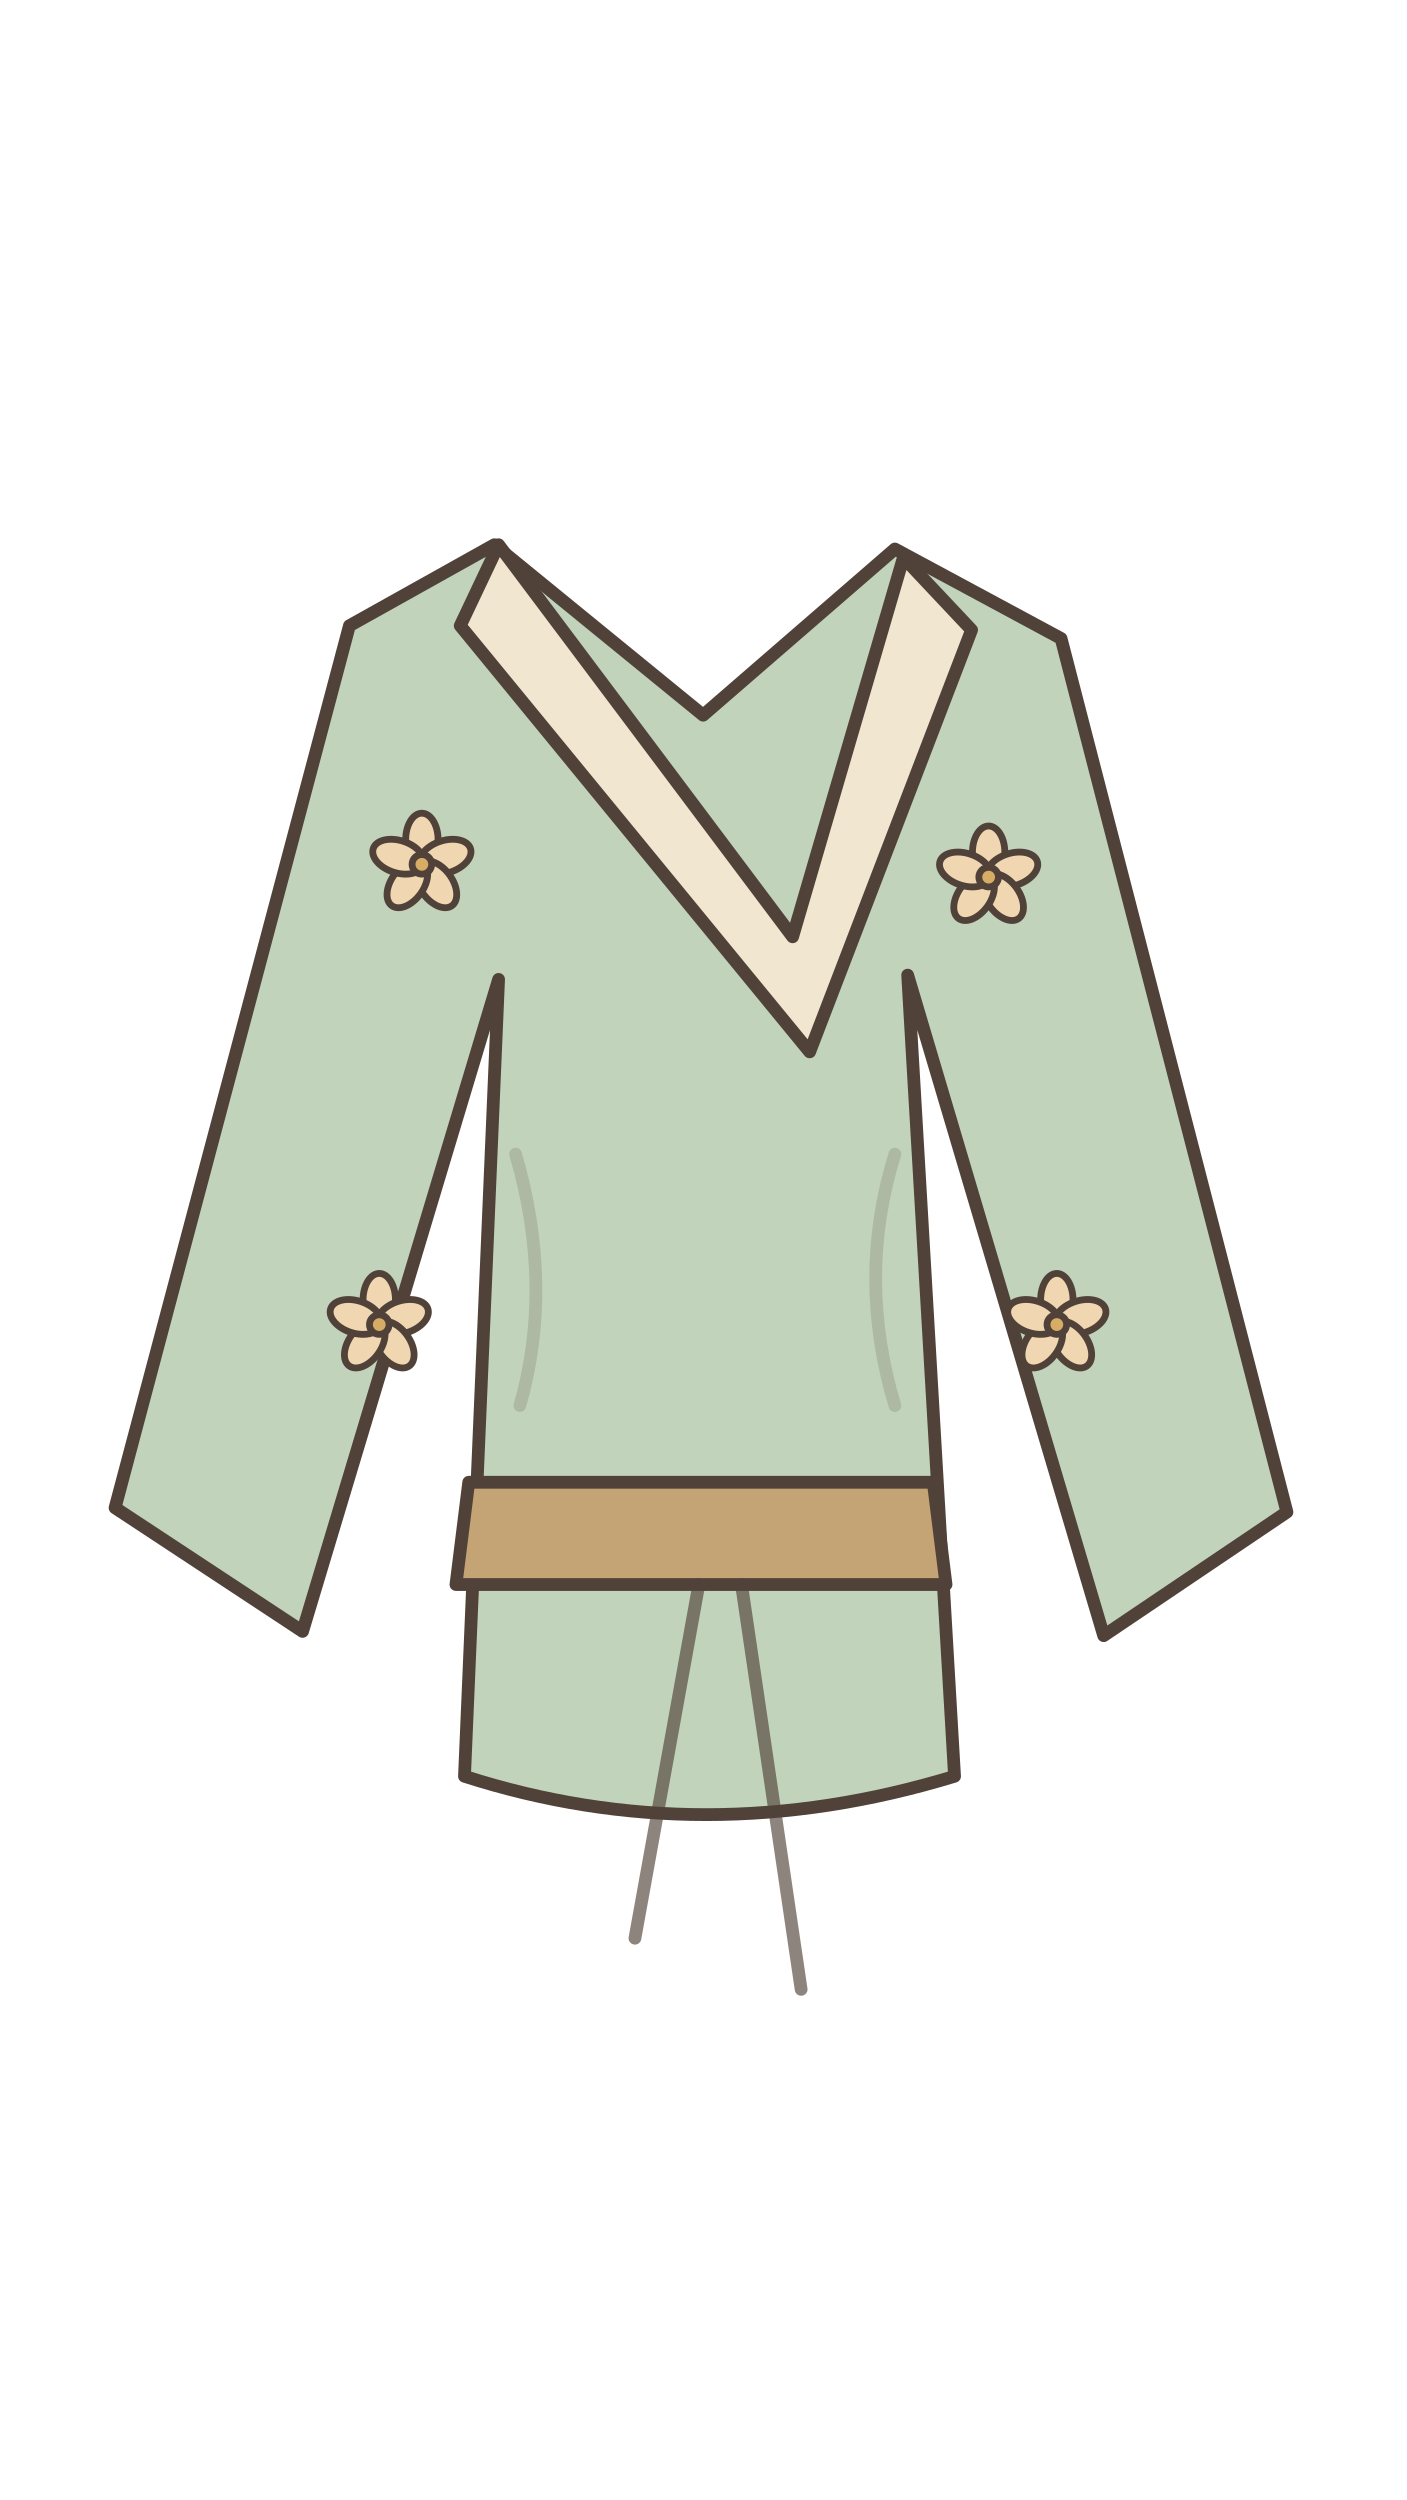
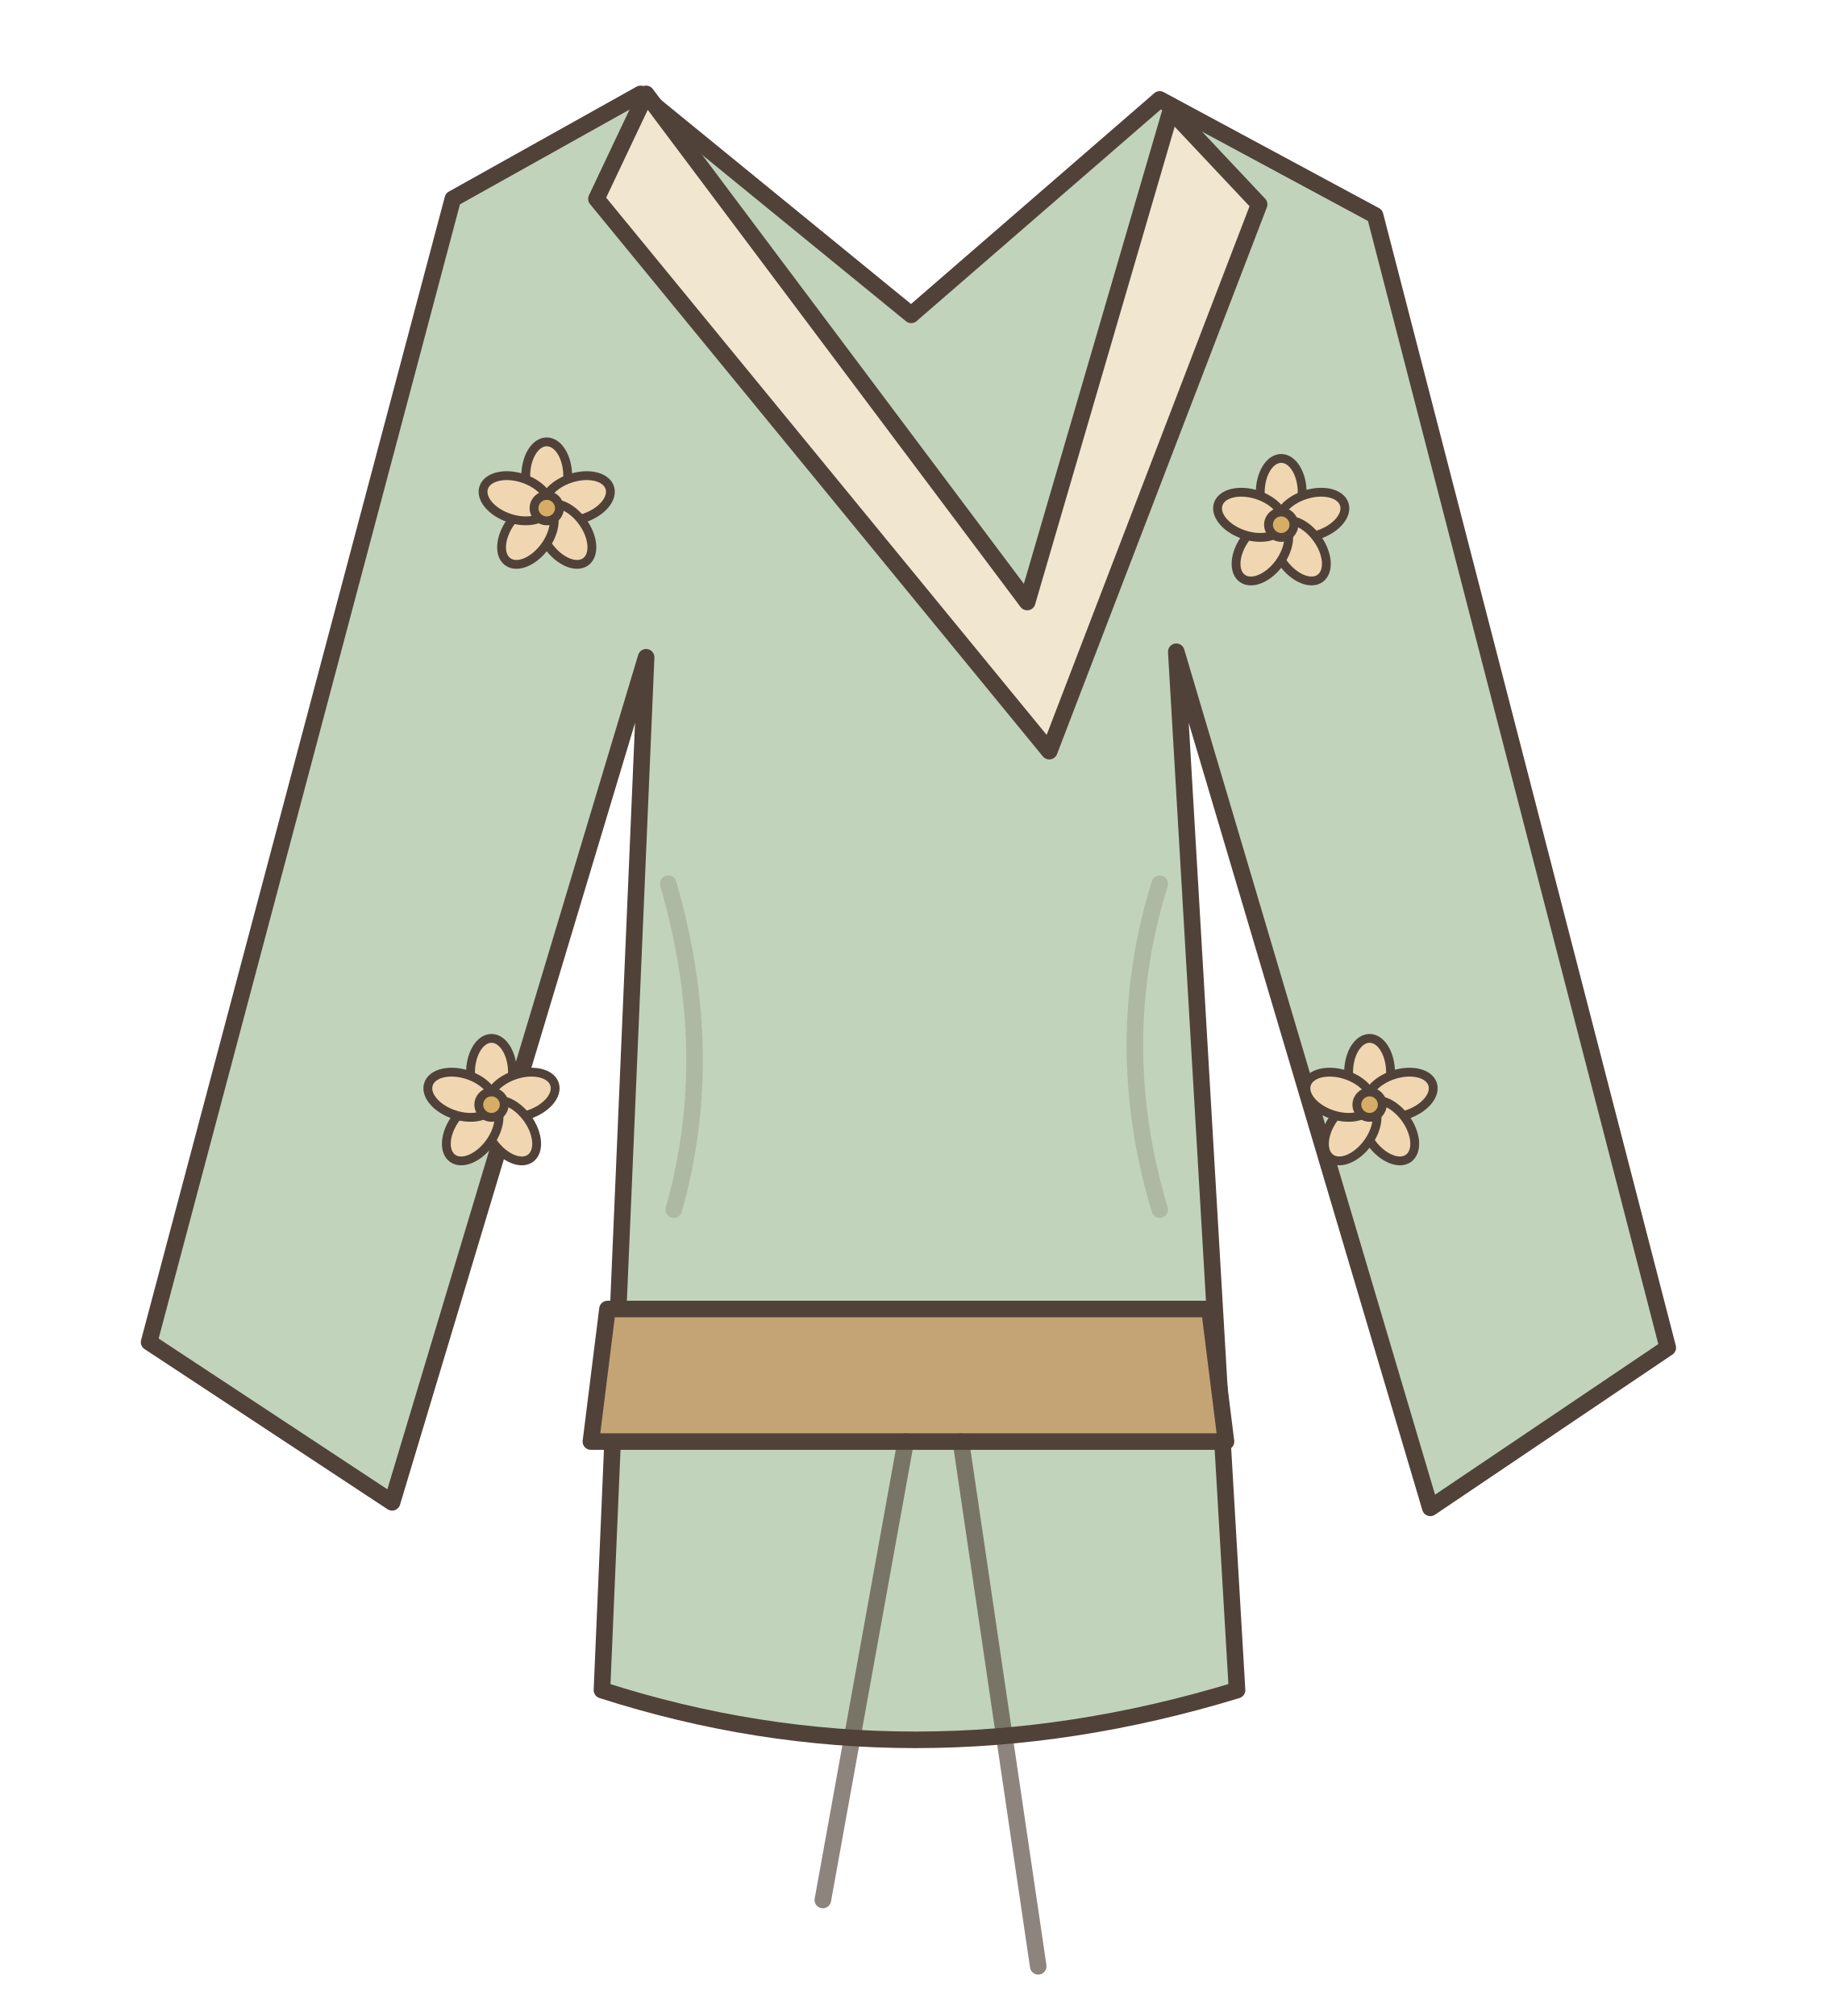
- <svg xmlns="http://www.w3.org/2000/svg" width="720" height="1280" viewBox="195 330 330 365" fill="none">
+ <svg xmlns="http://www.w3.org/2000/svg" width="330" height="365" viewBox="195 330 330 365" fill="none">
  <g stroke="#514239" stroke-width="3" stroke-linecap="round" stroke-linejoin="round">
    <path d="M311 347 L277 366 L222 573 L266 602 L312 449 L304 636 Q360 654 419 636 L408 448 L454 603 L497 574 L444 369 L405 348 L360 387Z" fill="#c2d3bb" />
    <path d="M312 347 L381 439 L407 350 L423 367 L385 466 L303 366Z" fill="#f1e7d0" />
    <path d="M305 567 L414 567 L417 591 L302 591Z" fill="#c4a474" />
    <path d="M359 591 L344 674 M369 591 L383 686" stroke="#514239" opacity="0.65" />
    <g transform="translate(294 422)" stroke-width="1.6">
      <ellipse cx="0" cy="-5.8" rx="3.8" ry="6.2" fill="#f0d7b1" transform="rotate(0)" />
      <ellipse cx="0" cy="-5.8" rx="3.8" ry="6.2" fill="#f0d7b1" transform="rotate(72)" />
      <ellipse cx="0" cy="-5.8" rx="3.8" ry="6.2" fill="#f0d7b1" transform="rotate(144)" />
      <ellipse cx="0" cy="-5.8" rx="3.8" ry="6.2" fill="#f0d7b1" transform="rotate(216)" />
      <ellipse cx="0" cy="-5.8" rx="3.8" ry="6.2" fill="#f0d7b1" transform="rotate(288)" />
      <circle cx="0" cy="0" r="2.3" fill="#d7ac65" />
    </g>
    <g transform="translate(427 425)" stroke-width="1.6">
      <ellipse cx="0" cy="-5.8" rx="3.8" ry="6.2" fill="#f0d7b1" transform="rotate(0)" />
      <ellipse cx="0" cy="-5.8" rx="3.8" ry="6.2" fill="#f0d7b1" transform="rotate(72)" />
      <ellipse cx="0" cy="-5.8" rx="3.8" ry="6.2" fill="#f0d7b1" transform="rotate(144)" />
      <ellipse cx="0" cy="-5.8" rx="3.8" ry="6.2" fill="#f0d7b1" transform="rotate(216)" />
      <ellipse cx="0" cy="-5.8" rx="3.8" ry="6.2" fill="#f0d7b1" transform="rotate(288)" />
      <circle cx="0" cy="0" r="2.3" fill="#d7ac65" />
    </g>
    <g transform="translate(284 530)" stroke-width="1.6">
      <ellipse cx="0" cy="-5.8" rx="3.8" ry="6.2" fill="#f0d7b1" transform="rotate(0)" />
      <ellipse cx="0" cy="-5.8" rx="3.8" ry="6.2" fill="#f0d7b1" transform="rotate(72)" />
      <ellipse cx="0" cy="-5.8" rx="3.8" ry="6.2" fill="#f0d7b1" transform="rotate(144)" />
      <ellipse cx="0" cy="-5.8" rx="3.8" ry="6.2" fill="#f0d7b1" transform="rotate(216)" />
      <ellipse cx="0" cy="-5.8" rx="3.8" ry="6.2" fill="#f0d7b1" transform="rotate(288)" />
      <circle cx="0" cy="0" r="2.3" fill="#d7ac65" />
    </g>
    <g transform="translate(443 530)" stroke-width="1.6">
      <ellipse cx="0" cy="-5.8" rx="3.8" ry="6.2" fill="#f0d7b1" transform="rotate(0)" />
      <ellipse cx="0" cy="-5.8" rx="3.8" ry="6.2" fill="#f0d7b1" transform="rotate(72)" />
      <ellipse cx="0" cy="-5.8" rx="3.8" ry="6.2" fill="#f0d7b1" transform="rotate(144)" />
      <ellipse cx="0" cy="-5.8" rx="3.8" ry="6.2" fill="#f0d7b1" transform="rotate(216)" />
      <ellipse cx="0" cy="-5.8" rx="3.8" ry="6.2" fill="#f0d7b1" transform="rotate(288)" />
      <circle cx="0" cy="0" r="2.3" fill="#d7ac65" />
    </g>
    <path d="M316 490 Q325 521 317 549 M405 490 Q396 519 405 549" stroke="#514239" opacity="0.18" />
  </g>
</svg>
